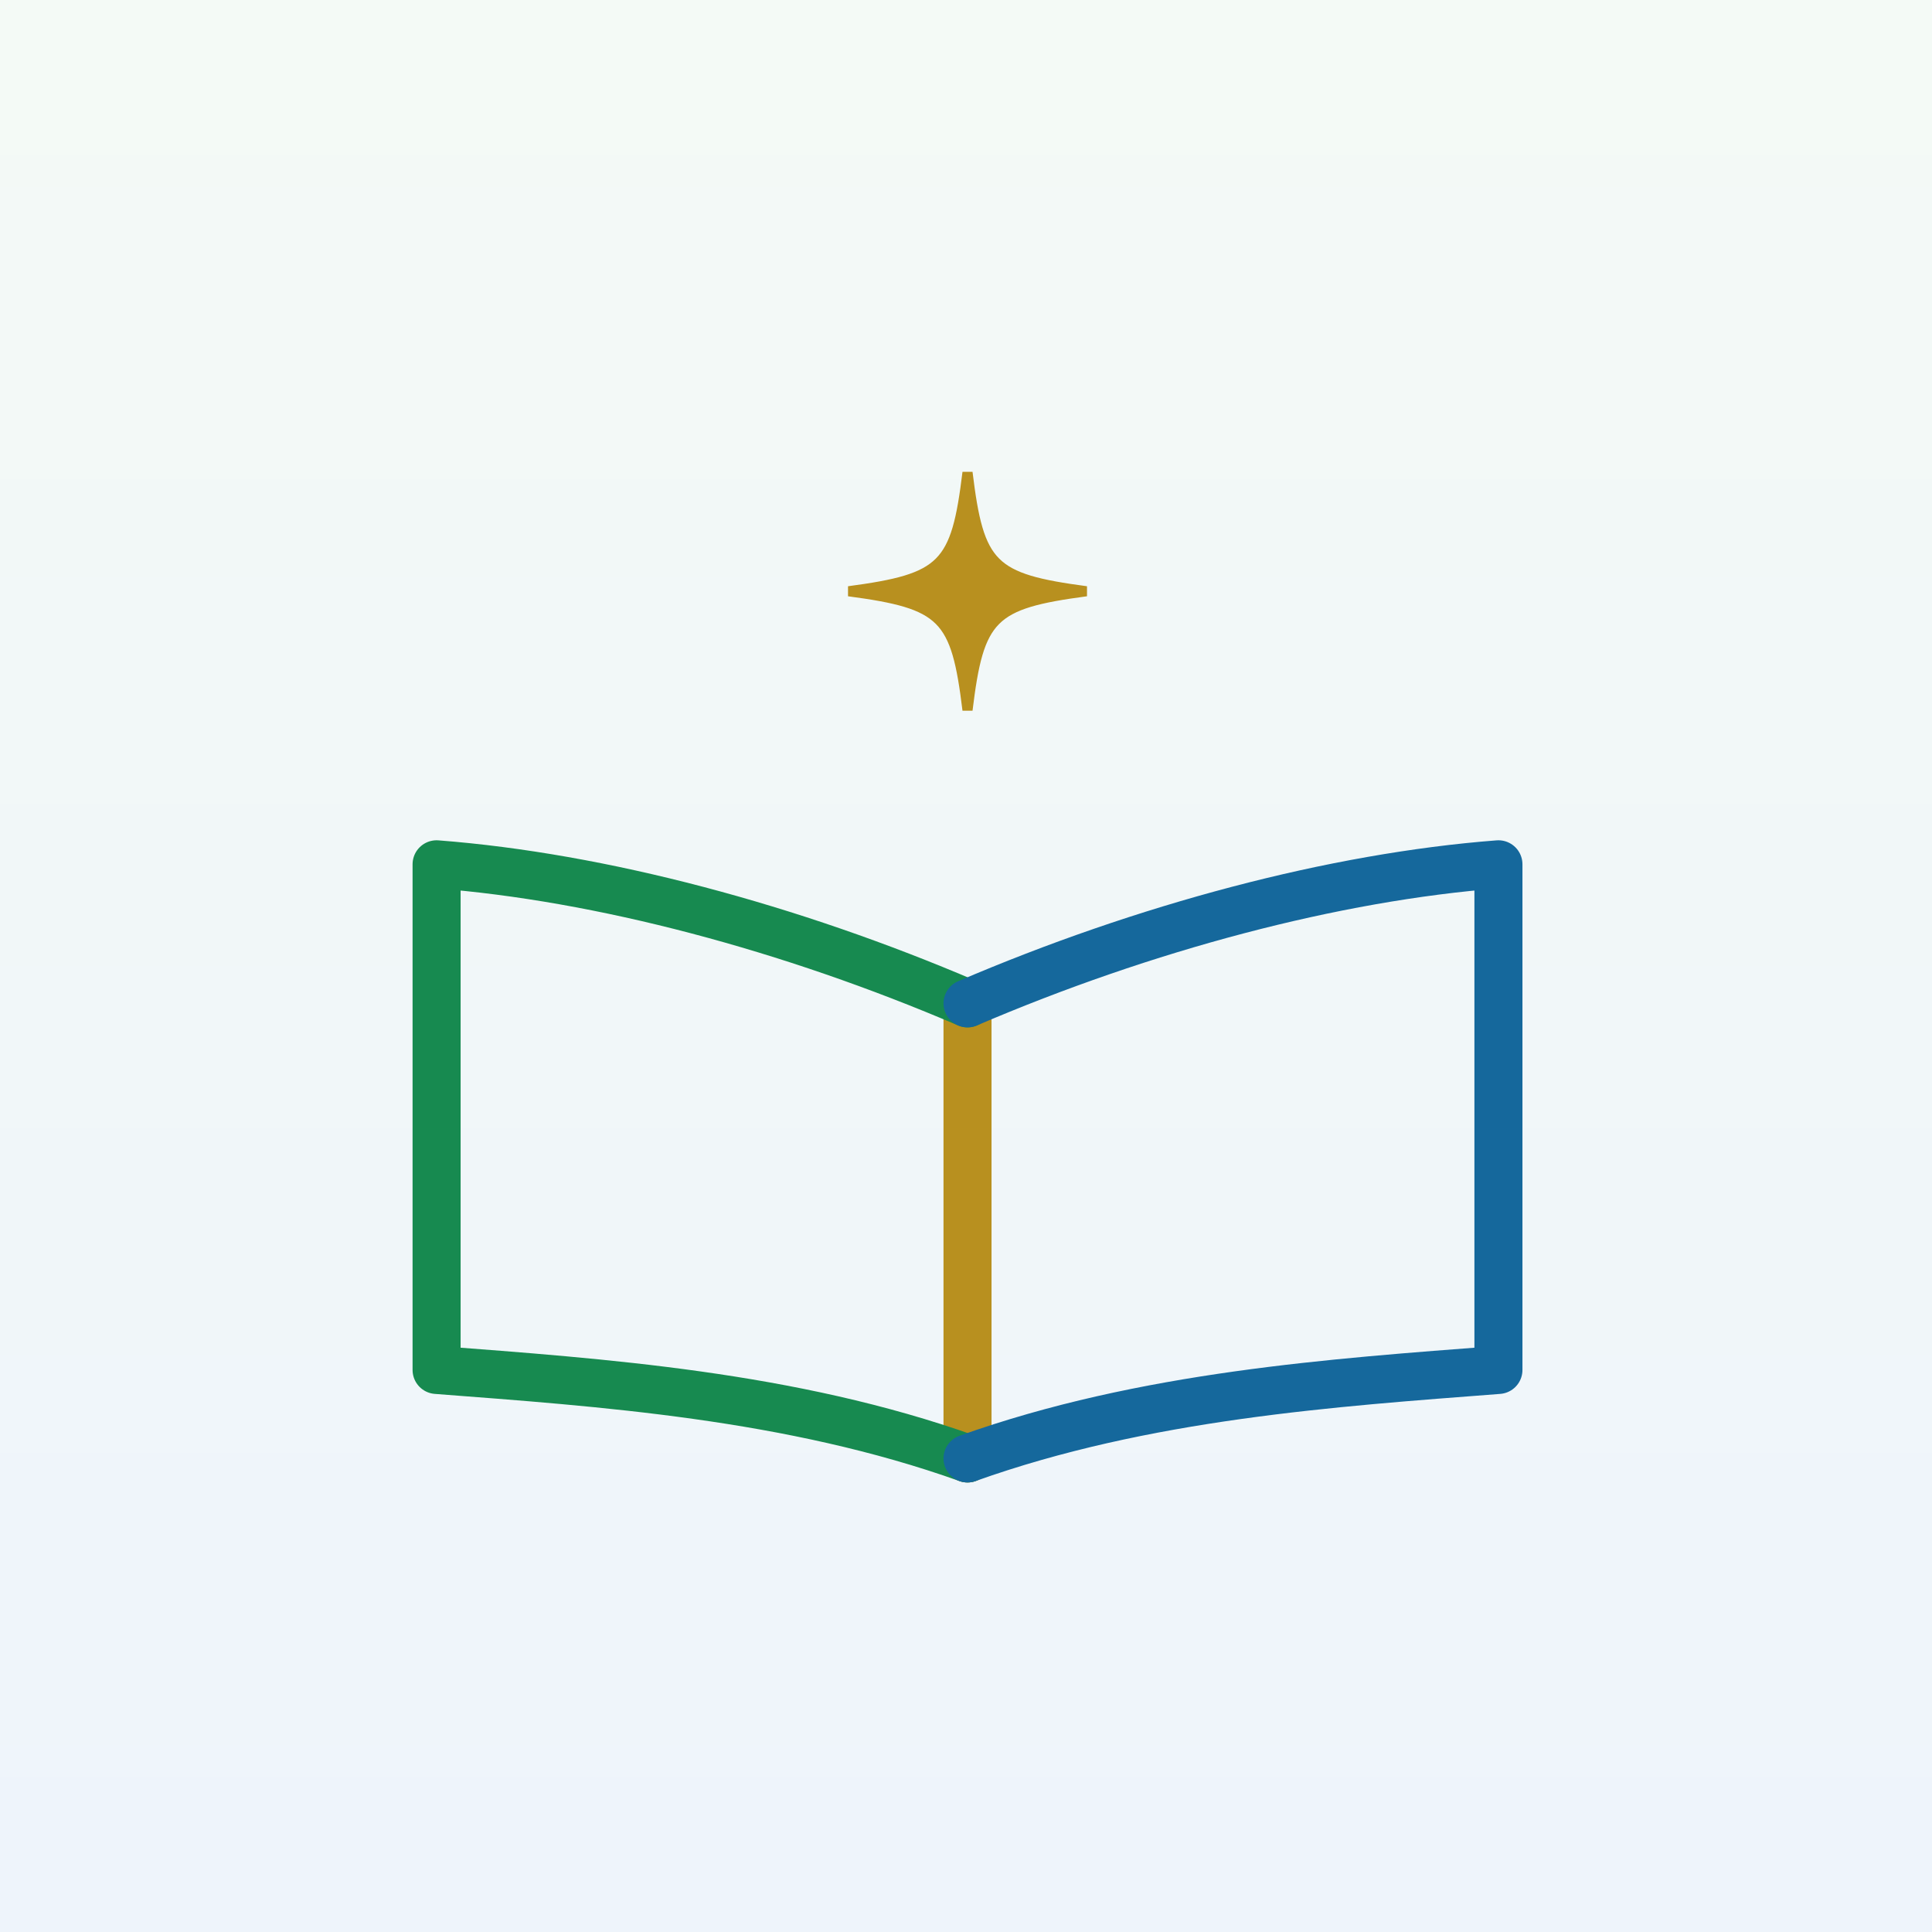
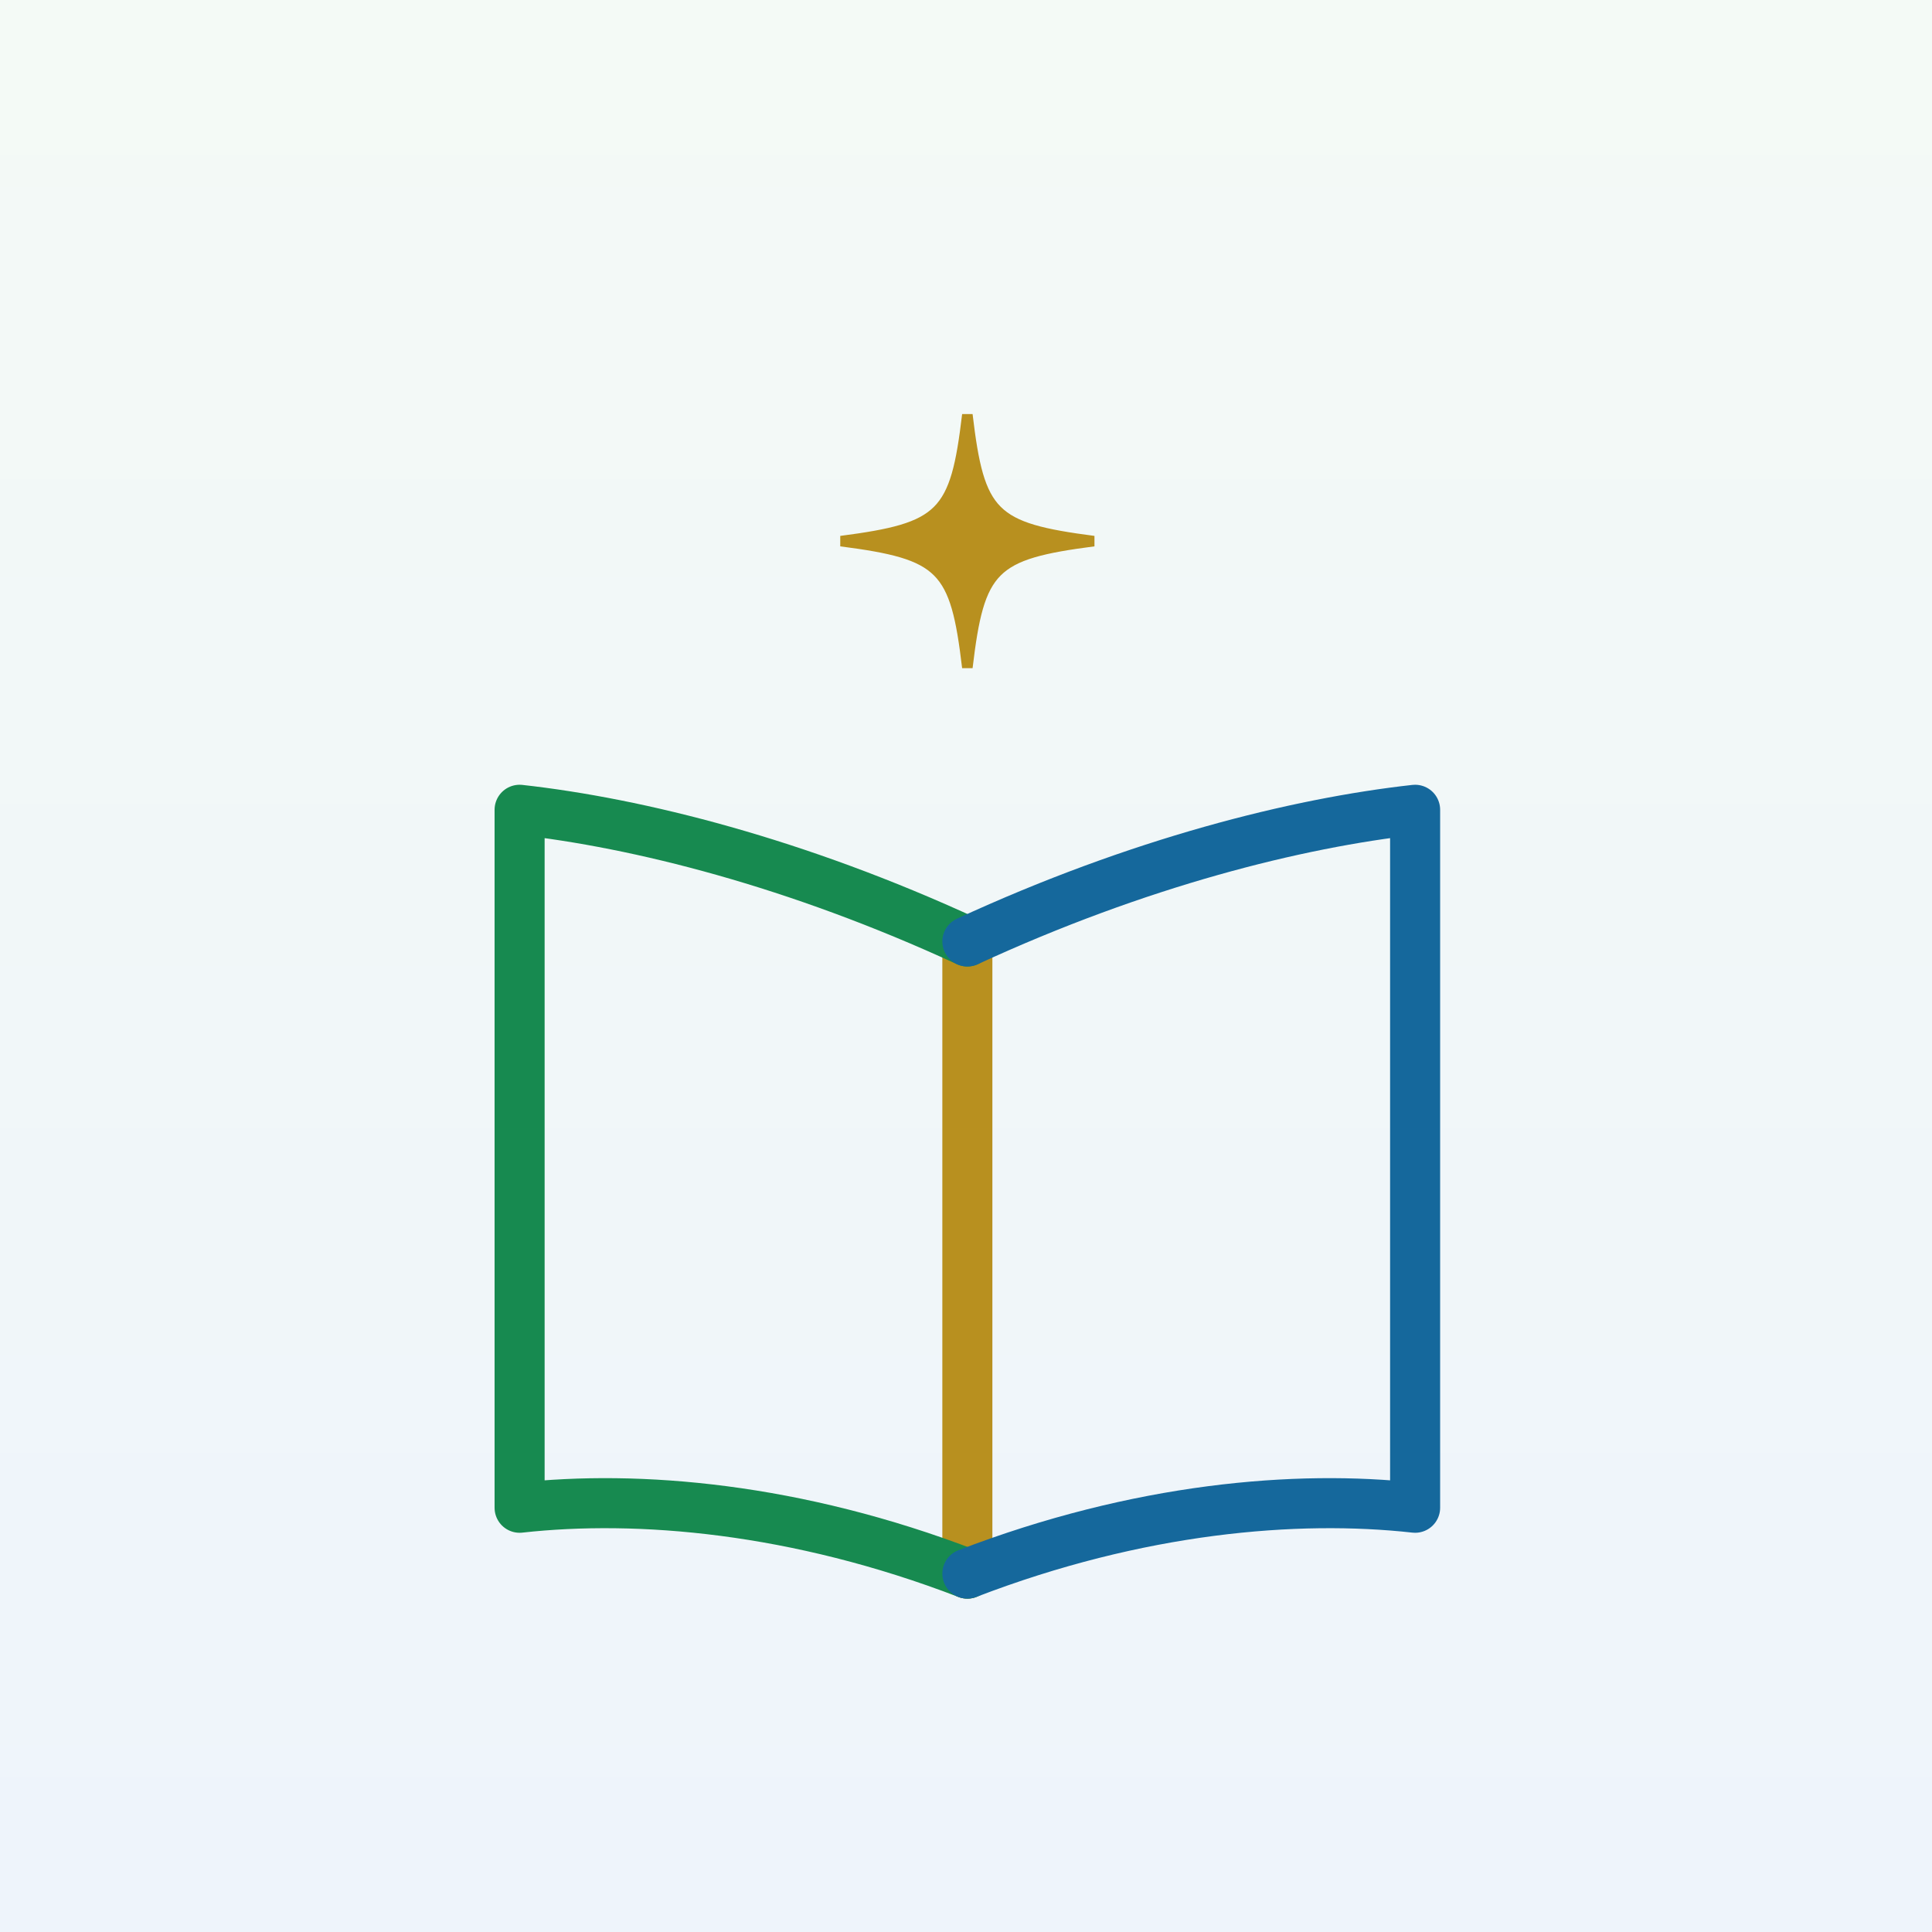
<svg xmlns="http://www.w3.org/2000/svg" width="512" height="512" viewBox="0 0 512 512">
  <defs>
    <linearGradient id="bg" x1="0" y1="0" x2="0" y2="1">
      <stop offset="0" stop-color="#f4faf6" />
      <stop offset="1" stop-color="#eef4fb" />
    </linearGradient>
  </defs>
  <rect width="512" height="512" fill="url(#bg)" />
-   <g transform="translate(42,85) scale(6.7)">
-     <path d="M32 6c.45 3.7.95 4.2 4.7 4.7-3.75.5-4.25 1-4.7 4.7-.45-3.7-.95-4.2-4.7-4.7 3.75-.5 4.25-1 4.7-4.7z" fill="#b8901f" stroke="#b8901f" stroke-width="0.4" />
-     <path d="M32 27V45" fill="none" stroke="#b8901f" stroke-width="1.9" stroke-linecap="round" />
-     <path d="M32 27C25 24 17.5 22 11 21.5V41.5C17.5 42 25 42.5 32 45" fill="none" stroke="#178a50" stroke-width="1.9" stroke-linecap="round" stroke-linejoin="round" />
-     <path d="M32 27C39 24 46.5 22 53 21.5V41.5C46.5 42 39 42.5 32 45" fill="none" stroke="#15689c" stroke-width="1.9" stroke-linecap="round" stroke-linejoin="round" />
+   <g transform="translate(33,75) scale(6.98)">
+     <path d="M32 5c.45 3.8.95 4.3 4.8 4.8-3.85.5-4.35 1-4.8 4.8-.45-3.8-.95-4.3-4.8-4.8 3.85-.5 4.35-1 4.8-4.8z" fill="#b8901f" stroke="#b8901f" stroke-width="0.4" />
+     <path d="M32 25V49" fill="none" stroke="#b8901f" stroke-width="1.9" stroke-linecap="round" />
+     <path d="M32 25C25.5 22 19.5 20.5 15 20V46.5C19.5 46 25.5 46.5 32 49" fill="none" stroke="#178a50" stroke-width="1.9" stroke-linecap="round" stroke-linejoin="round" />
+     <path d="M32 25C38.5 22 44.5 20.5 49 20V46.5C44.5 46 38.5 46.5 32 49" fill="none" stroke="#15689c" stroke-width="1.9" stroke-linecap="round" stroke-linejoin="round" />
  </g>
</svg>
